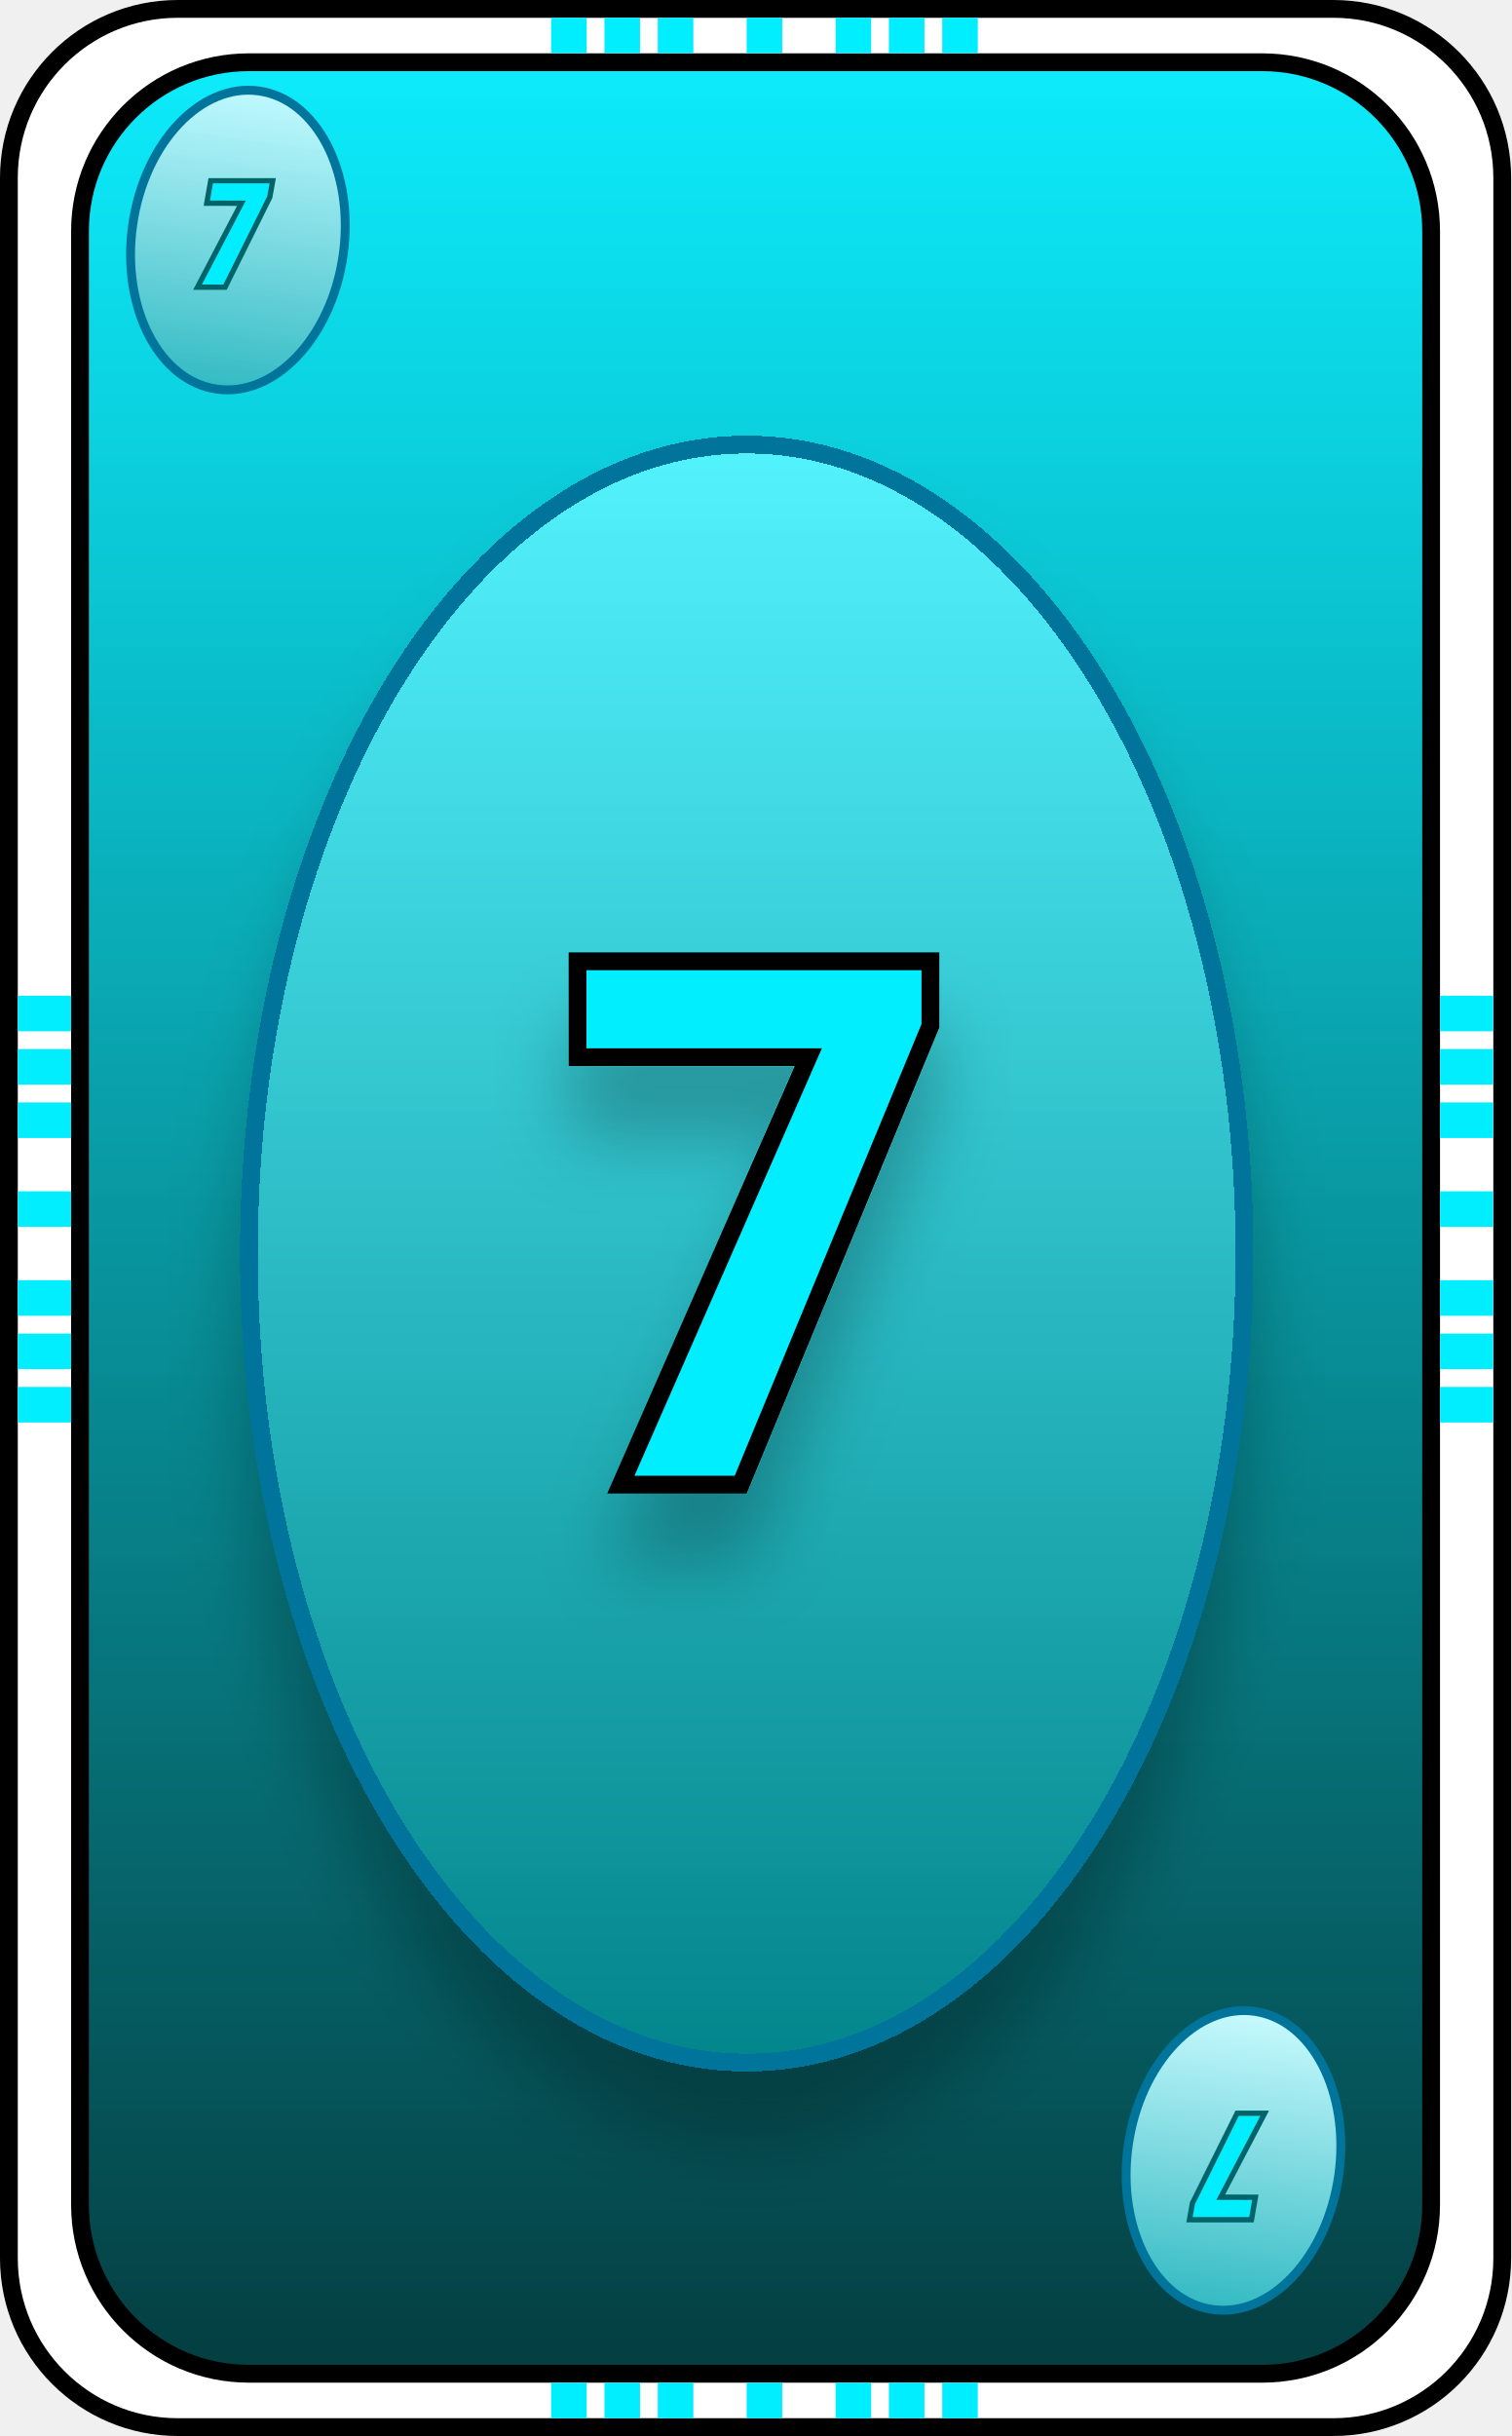
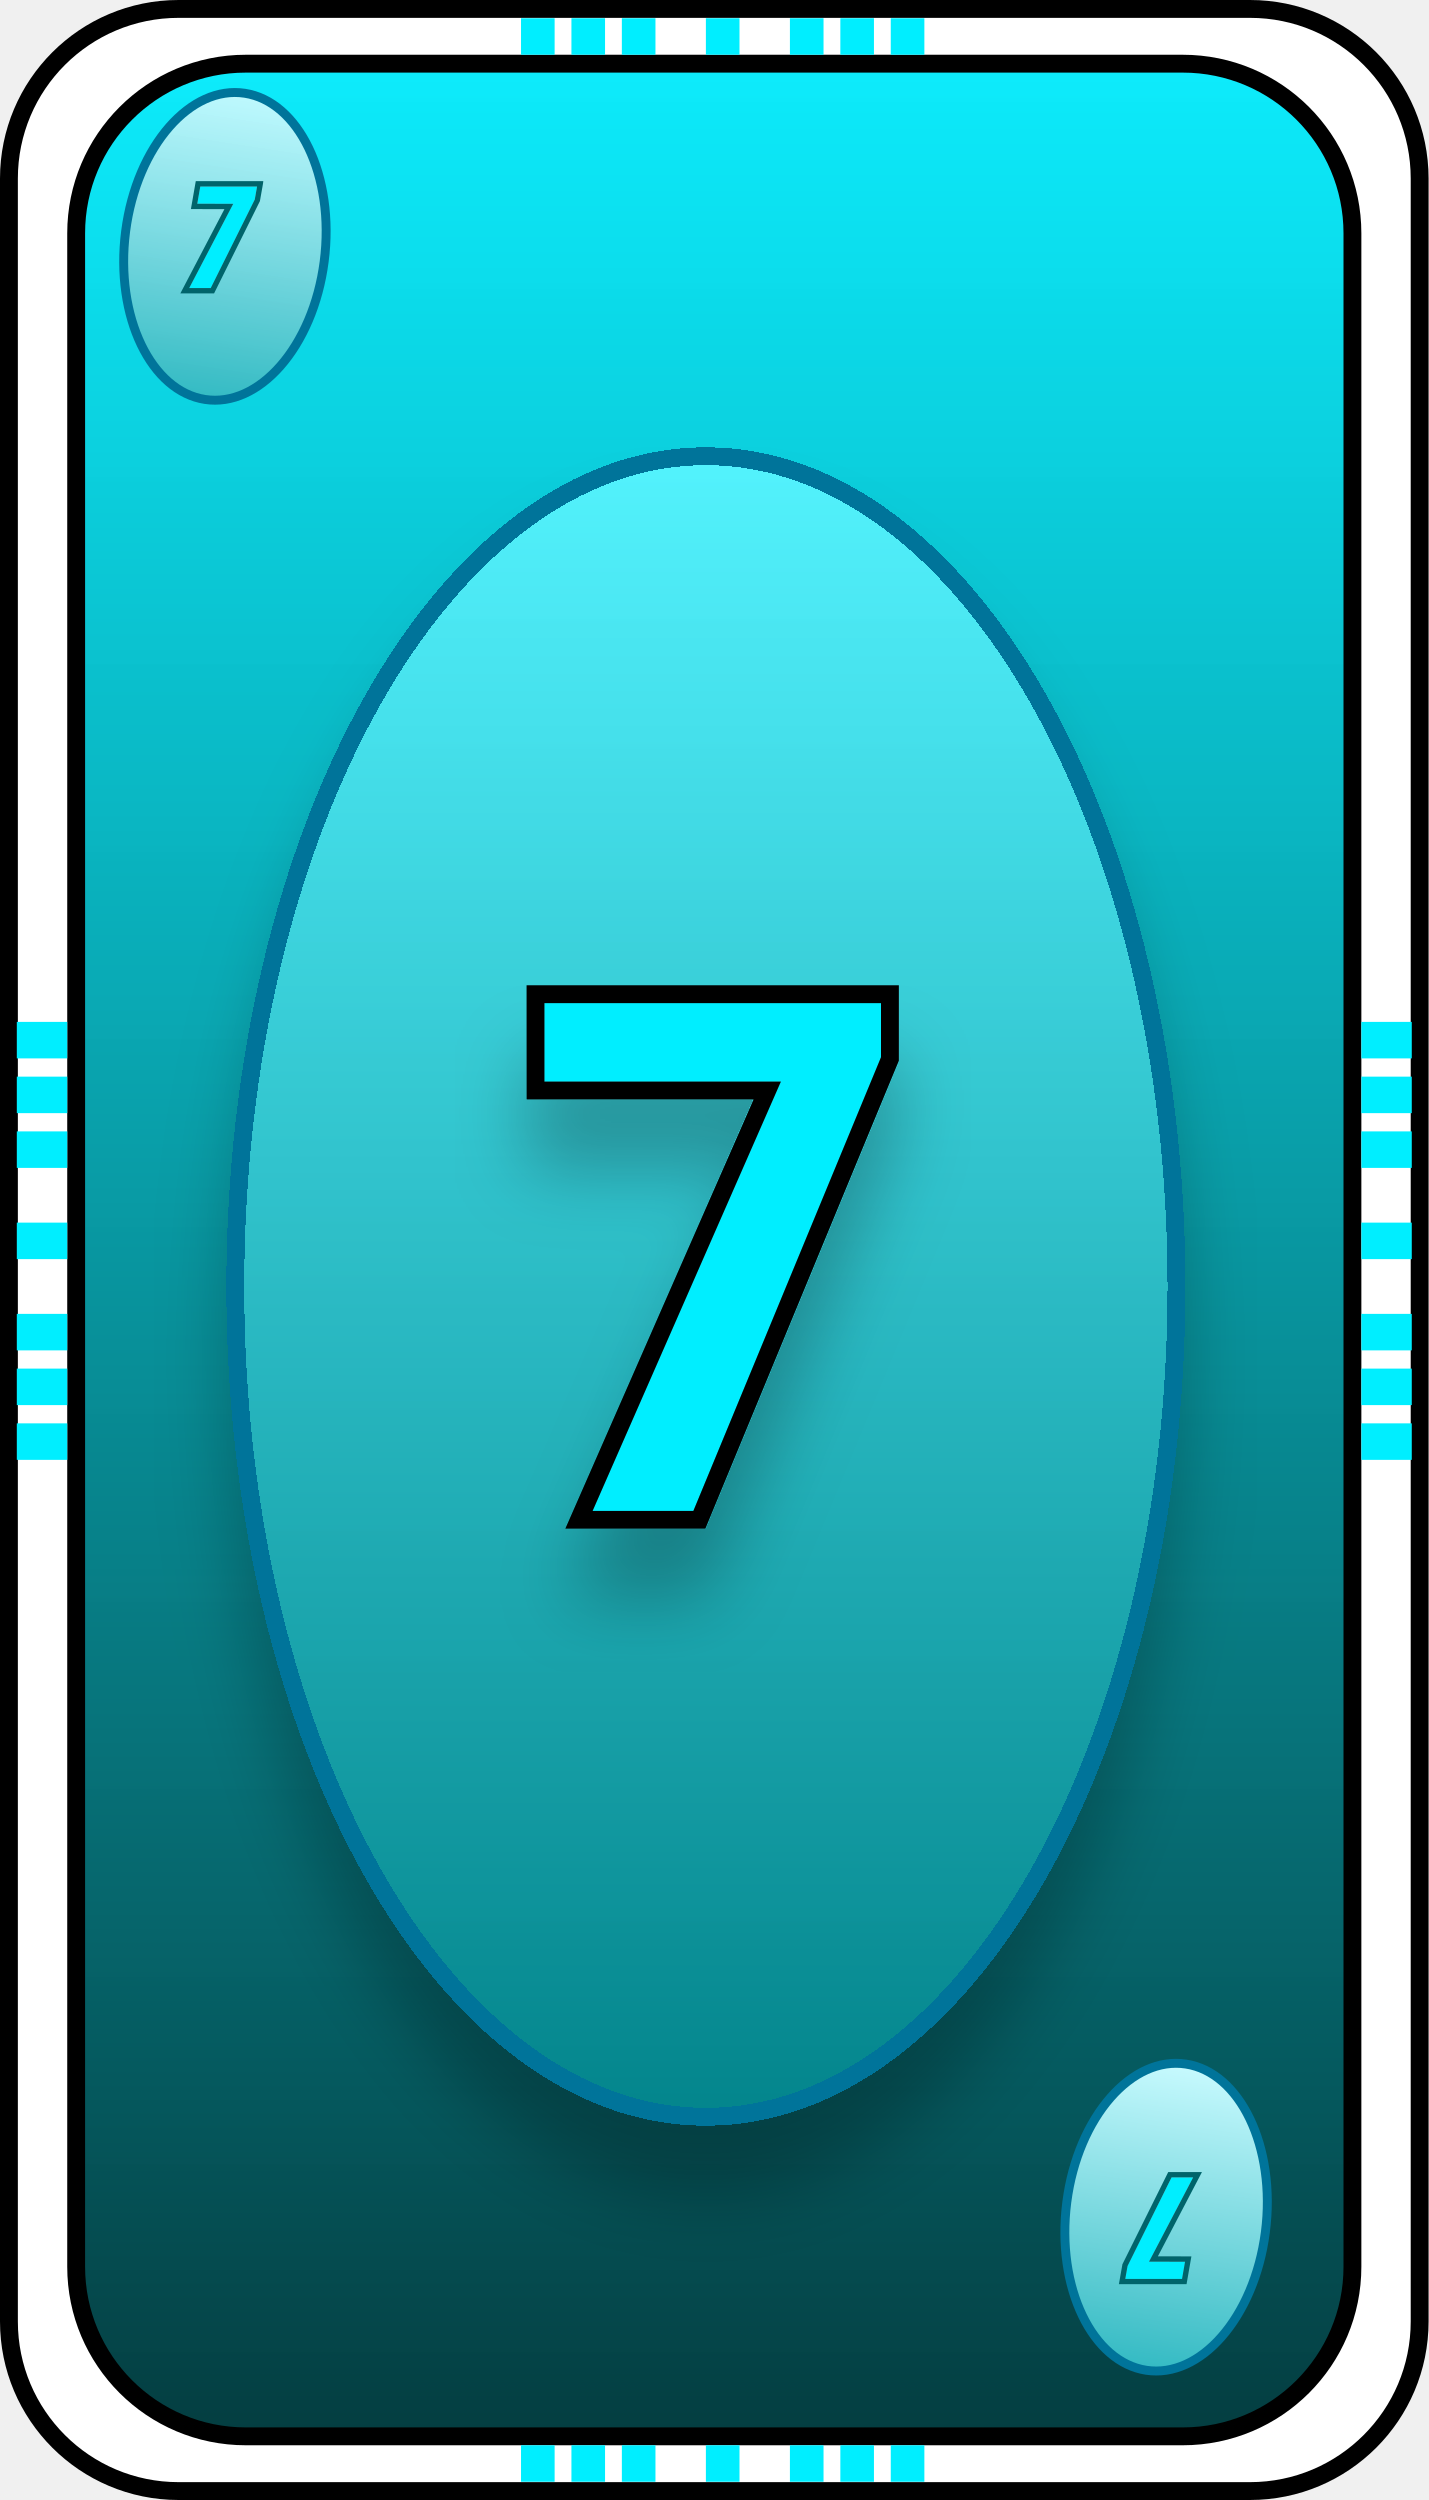
- <svg xmlns="http://www.w3.org/2000/svg" width="85" height="137" viewBox="0 0 85 137" fill="none">
-   <rect x="0.5" y="0.5" width="84" height="136" rx="9.5" fill="white" stroke="black" />
-   <rect x="4.5" y="3.5" width="76" height="130" rx="9.5" fill="url(#paint0_linear_275_615)" stroke="black" />
-   <path d="M70.562 113.115C72.164 113.34 73.511 114.456 74.381 116.125C75.251 117.793 75.633 119.994 75.304 122.332C74.976 124.67 74.002 126.682 72.706 128.046C71.409 129.409 69.807 130.111 68.205 129.885C66.602 129.66 65.254 128.544 64.384 126.876C63.514 125.208 63.132 123.006 63.461 120.668C63.789 118.33 64.763 116.319 66.059 114.955C67.356 113.591 68.959 112.889 70.562 113.115Z" fill="url(#paint1_linear_275_615)" stroke="#00749A" stroke-width="0.5" />
-   <mask id="path-4-outside-1_275_615" maskUnits="userSpaceOnUse" x="66.462" y="118" width="5" height="7" fill="black">
-     <rect fill="white" x="66.462" y="118" width="5" height="7" />
-     <path d="M67.088 124.688L67.216 123.961L69.681 119H70.888L68.419 123.719L70.435 123.723L70.267 124.688H67.088Z" />
+ <svg xmlns="http://www.w3.org/2000/svg" width="80" height="140" viewBox="0 0 80 140" fill="none">
+   <rect x="0.5" y="0.5" width="79" height="139" rx="9.5" fill="white" stroke="black" />
+   <rect x="4.265" y="3.566" width="71.471" height="132.869" rx="9.5" fill="url(#paint0_linear_275_615)" stroke="black" />
+   <path d="M66.411 115.587C67.905 115.815 69.17 116.946 69.991 118.654C70.81 120.36 71.17 122.614 70.86 125.009C70.55 127.403 69.632 129.462 68.411 130.857C67.188 132.254 65.686 132.962 64.192 132.735C62.698 132.507 61.433 131.375 60.612 129.667C59.792 127.961 59.432 125.707 59.742 123.312C60.052 120.918 60.97 118.859 62.191 117.464C63.414 116.068 64.918 115.359 66.411 115.587Z" fill="url(#paint1_linear_275_615)" stroke="#00749A" stroke-width="0.5" />
+   <mask id="path-4-outside-1_275_615" maskUnits="userSpaceOnUse" x="61.729" y="120.934" width="6" height="7" fill="black">
+     <rect fill="white" x="61.729" y="120.934" width="6" height="7" />
+     <path d="M63.014 127.622L63.143 126.895L65.608 121.934H66.815L64.346 126.653L66.362 126.657L66.194 127.622H63.014Z" />
  </mask>
-   <path d="M67.088 124.688L67.216 123.961L69.681 119H70.888L68.419 123.719L70.435 123.723L70.267 124.688H67.088Z" fill="#00EEFF" />
-   <path d="M67.088 124.688L66.792 124.635L66.73 124.988H67.088V124.688ZM67.216 123.961L66.948 123.827L66.929 123.866L66.921 123.909L67.216 123.961ZM69.681 119V118.7H69.495L69.413 118.867L69.681 119ZM70.888 119L71.154 119.139L71.384 118.7H70.888V119ZM68.419 123.719L68.154 123.58L67.924 124.018L68.419 124.019L68.419 123.719ZM70.435 123.723L70.731 123.774L70.792 123.423L70.436 123.423L70.435 123.723ZM70.267 124.688V124.988H70.519L70.563 124.739L70.267 124.688ZM67.088 124.688L67.383 124.74L67.512 124.013L67.216 123.961L66.921 123.909L66.792 124.635L67.088 124.688ZM67.216 123.961L67.485 124.094L69.95 119.133L69.681 119L69.413 118.867L66.948 123.827L67.216 123.961ZM69.681 119V119.3H70.888V119V118.7H69.681V119ZM70.888 119L70.623 118.861L68.154 123.58L68.419 123.719L68.685 123.858L71.154 119.139L70.888 119ZM68.419 123.719L68.419 124.019L70.435 124.023L70.435 123.723L70.436 123.423L68.42 123.419L68.419 123.719ZM70.435 123.723L70.14 123.671L69.972 124.636L70.267 124.688L70.563 124.739L70.731 123.774L70.435 123.723ZM70.267 124.688V124.387H67.088V124.688V124.988H70.267V124.688Z" fill="#00646B" mask="url(#path-4-outside-1_275_615)" />
+   <path d="M63.014 127.622L63.143 126.895L65.608 121.934H66.815L64.346 126.653L66.362 126.657L66.194 127.622H63.014Z" fill="#00EEFF" />
+   <path d="M63.014 127.622L62.719 127.569L62.656 127.922H63.014V127.622ZM63.143 126.895L62.874 126.762L62.855 126.8L62.848 126.843L63.143 126.895ZM65.608 121.934V121.634H65.422L65.339 121.801L65.608 121.934ZM66.815 121.934L67.081 122.073L67.31 121.634H66.815V121.934ZM64.346 126.653L64.08 126.514L63.851 126.952L64.346 126.953L64.346 126.653ZM66.362 126.657L66.657 126.708L66.718 126.358L66.362 126.357L66.362 126.657ZM66.194 127.622V127.922H66.446L66.489 127.673L66.194 127.622ZM63.014 127.622L63.309 127.674L63.438 126.948L63.143 126.895L62.848 126.843L62.719 127.569L63.014 127.622ZM63.143 126.895L63.412 127.029L65.876 122.068L65.608 121.934L65.339 121.801L62.874 126.762L63.143 126.895ZM65.608 121.934V122.234H66.815V121.934V121.634H65.608V121.934ZM66.815 121.934L66.549 121.795L64.08 126.514L64.346 126.653L64.612 126.792L67.081 122.073L66.815 121.934ZM64.346 126.653L64.346 126.953L66.361 126.957L66.362 126.657L66.362 126.357L64.347 126.353L64.346 126.653ZM66.362 126.657L66.066 126.606L65.898 127.57L66.194 127.622L66.489 127.673L66.657 126.708L66.362 126.657ZM66.194 127.622V127.322H63.014V127.622V127.922H66.194V127.622Z" fill="#00646B" mask="url(#path-4-outside-1_275_615)" />
  <g filter="url(#filter0_d_275_615)">
-     <ellipse cx="42" cy="70.5" rx="28" ry="45.5" fill="url(#paint2_linear_275_615)" shape-rendering="crispEdges" />
-     <ellipse cx="42" cy="70.5" rx="28" ry="45.5" stroke="#00749A" shape-rendering="crispEdges" />
+     <ellipse cx="39.529" cy="72.044" rx="26.353" ry="46.496" fill="url(#paint2_linear_275_615)" shape-rendering="crispEdges" />
+     <ellipse cx="39.529" cy="72.044" rx="26.353" ry="46.496" stroke="#00749A" shape-rendering="crispEdges" />
  </g>
  <g filter="url(#filter1_d_275_615)">
-     <mask id="path-7-outside-2_275_615" maskUnits="userSpaceOnUse" x="31" y="53" width="22" height="31" fill="black">
-       <rect fill="white" x="31" y="53" width="22" height="31" />
-       <path d="M51.836 54.562V57.59L41.328 83H35.684L46.23 58.957H32.988V54.562H51.836Z" />
+     <mask id="path-7-outside-2_275_615" maskUnits="userSpaceOnUse" x="29" y="54.613" width="22" height="31" fill="black">
+       <rect fill="white" x="29" y="54.613" width="22" height="31" />
+       <path d="M49.336 56.175V59.203L38.828 84.613H33.184L43.73 60.57H30.488V56.175H49.336Z" />
    </mask>
-     <path d="M51.836 54.562V57.59L41.328 83H35.684L46.23 58.957H32.988V54.562H51.836Z" fill="#00EEFF" />
-     <path d="M51.836 54.562H52.836V53.562H51.836V54.562ZM51.836 57.59L52.76 57.972L52.836 57.788V57.59H51.836ZM41.328 83V84H41.997L42.252 83.382L41.328 83ZM35.684 83L34.768 82.598L34.153 84H35.684V83ZM46.23 58.957L47.146 59.359L47.761 57.957H46.23V58.957ZM32.988 58.957H31.988V59.957H32.988V58.957ZM32.988 54.562V53.562H31.988V54.562H32.988ZM51.836 54.562H50.836V57.59H51.836H52.836V54.562H51.836ZM51.836 57.59L50.912 57.208L40.404 82.618L41.328 83L42.252 83.382L52.76 57.972L51.836 57.59ZM41.328 83V82H35.684V83V84H41.328V83ZM35.684 83L36.599 83.402L47.146 59.359L46.23 58.957L45.315 58.555L34.768 82.598L35.684 83ZM46.23 58.957V57.957H32.988V58.957V59.957H46.23V58.957ZM32.988 58.957H33.988V54.562H32.988H31.988V58.957H32.988ZM32.988 54.562V55.562H51.836V54.562V53.562H32.988V54.562Z" fill="black" mask="url(#path-7-outside-2_275_615)" />
+     <path d="M49.336 56.175V59.203L38.828 84.613H33.184L43.73 60.57H30.488V56.175H49.336Z" fill="#00EEFF" />
+     <path d="M49.336 56.175H50.336V55.175H49.336V56.175ZM49.336 59.203L50.26 59.585L50.336 59.401V59.203H49.336ZM38.828 84.613V85.613H39.497L39.752 84.995L38.828 84.613ZM33.184 84.613L32.268 84.211L31.653 85.613H33.184V84.613ZM43.73 60.57L44.646 60.972L45.261 59.57H43.73V60.57ZM30.488 60.57H29.488V61.57H30.488V60.57ZM30.488 56.175V55.175H29.488V56.175H30.488ZM49.336 56.175H48.336V59.203H49.336H50.336V56.175H49.336ZM49.336 59.203L48.412 58.821L37.904 84.231L38.828 84.613L39.752 84.995L50.26 59.585L49.336 59.203ZM38.828 84.613V83.613H33.184V84.613V85.613H38.828V84.613ZM33.184 84.613L34.099 85.015L44.646 60.972L43.73 60.57L42.815 60.168L32.268 84.211L33.184 84.613ZM43.73 60.57V59.57H30.488V60.57V61.57H43.73V60.57ZM30.488 60.57H31.488V56.175H30.488H29.488V60.57H30.488ZM30.488 56.175V57.175H49.336V56.175V55.175H30.488V56.175Z" fill="black" mask="url(#path-7-outside-2_275_615)" />
  </g>
-   <path d="M14.562 5.115C16.164 5.34 17.511 6.456 18.381 8.125C19.251 9.793 19.633 11.994 19.304 14.332C18.976 16.671 18.002 18.682 16.706 20.046C15.409 21.409 13.807 22.11 12.205 21.885C10.602 21.66 9.254 20.544 8.384 18.876C7.514 17.208 7.132 15.006 7.461 12.668C7.789 10.33 8.763 8.319 10.059 6.955C11.356 5.591 12.959 4.889 14.562 5.115Z" fill="url(#paint3_linear_275_615)" stroke="#00749A" stroke-width="0.5" />
-   <mask id="path-10-outside-3_275_615" maskUnits="userSpaceOnUse" x="10" y="10" width="6" height="7" fill="black">
-     <rect fill="white" x="10" y="10" width="6" height="7" />
-     <path d="M15.16 10.312L15.031 11.039L12.566 16H11.359L13.828 11.281L11.812 11.277L11.98 10.312H15.16Z" />
+   <path d="M13.706 5.222C15.2 5.45 16.464 6.581 17.285 8.289C18.105 9.995 18.464 12.249 18.154 14.644C17.845 17.038 16.927 19.097 15.705 20.492C14.482 21.889 12.98 22.598 11.486 22.37C9.992 22.142 8.727 21.01 7.906 19.302C7.086 17.596 6.726 15.342 7.036 12.947C7.346 10.553 8.264 8.494 9.485 7.099C10.708 5.703 12.212 4.994 13.706 5.222Z" fill="url(#paint3_linear_275_615)" stroke="#00749A" stroke-width="0.5" />
+   <mask id="path-10-outside-3_275_615" maskUnits="userSpaceOnUse" x="9.765" y="10.131" width="5" height="7" fill="black">
+     <rect fill="white" x="9.765" y="10.131" width="5" height="7" />
+     <path d="M14.395 10.444L14.267 11.17L11.802 16.131H10.595L13.063 11.413L11.048 11.409L11.216 10.444H14.395Z" />
  </mask>
-   <path d="M15.16 10.312L15.031 11.039L12.566 16H11.359L13.828 11.281L11.812 11.277L11.98 10.312H15.16Z" fill="#00EEFF" />
-   <path d="M15.16 10.312L15.456 10.365L15.518 10.012H15.16V10.312ZM15.031 11.039L15.3 11.172L15.319 11.134L15.327 11.091L15.031 11.039ZM12.566 16V16.3H12.752L12.835 16.134L12.566 16ZM11.359 16L11.094 15.861L10.864 16.3H11.359V16ZM13.828 11.281L14.094 11.42L14.323 10.982L13.829 10.981L13.828 11.281ZM11.812 11.277L11.517 11.226L11.456 11.577L11.812 11.577L11.812 11.277ZM11.98 10.312V10.012H11.728L11.685 10.261L11.98 10.312ZM15.16 10.312L14.865 10.26L14.736 10.987L15.031 11.039L15.327 11.091L15.456 10.365L15.16 10.312ZM15.031 11.039L14.763 10.906L12.298 15.867L12.566 16L12.835 16.134L15.3 11.172L15.031 11.039ZM12.566 16V15.7H11.359V16V16.3H12.566V16ZM11.359 16L11.625 16.139L14.094 11.42L13.828 11.281L13.562 11.142L11.094 15.861L11.359 16ZM13.828 11.281L13.829 10.981L11.813 10.977L11.812 11.277L11.812 11.577L13.828 11.581L13.828 11.281ZM11.812 11.277L12.108 11.329L12.276 10.364L11.98 10.312L11.685 10.261L11.517 11.226L11.812 11.277ZM11.98 10.312V10.613H15.16V10.312V10.012H11.98V10.312Z" fill="#00646B" mask="url(#path-10-outside-3_275_615)" />
-   <rect x="1" y="62" width="3" height="2" fill="#00EEFF" />
-   <rect x="1" y="67" width="3" height="2" fill="#00EEFF" />
-   <rect x="1" y="72" width="3" height="2" fill="#00EEFF" />
-   <rect x="1" y="75" width="3" height="2" fill="#00EEFF" />
-   <rect x="1" y="78" width="3" height="2" fill="#00EEFF" />
-   <rect x="1" y="59" width="3" height="2" fill="#00EEFF" />
-   <rect x="1" y="56" width="3" height="2" fill="#00EEFF" />
-   <rect x="49" y="134" width="2" height="2" transform="rotate(90 49 134)" fill="#00EEFF" />
-   <rect x="44" y="134" width="2" height="2" transform="rotate(90 44 134)" fill="#00EEFF" />
-   <rect x="39" y="134" width="2" height="2" transform="rotate(90 39 134)" fill="#00EEFF" />
-   <rect x="36" y="134" width="2" height="2" transform="rotate(90 36 134)" fill="#00EEFF" />
-   <rect x="33" y="134" width="2" height="2" transform="rotate(90 33 134)" fill="#00EEFF" />
-   <rect x="52" y="134" width="2" height="2" transform="rotate(90 52 134)" fill="#00EEFF" />
-   <rect x="55" y="134" width="2" height="2" transform="rotate(90 55 134)" fill="#00EEFF" />
-   <rect x="49" y="1" width="2" height="2" transform="rotate(90 49 1)" fill="#00EEFF" />
-   <rect x="44" y="1" width="2" height="2" transform="rotate(90 44 1)" fill="#00EEFF" />
-   <rect x="39" y="1" width="2" height="2" transform="rotate(90 39 1)" fill="#00EEFF" />
-   <rect x="36" y="1" width="2" height="2" transform="rotate(90 36 1)" fill="#00EEFF" />
-   <rect x="33" y="1" width="2" height="2" transform="rotate(90 33 1)" fill="#00EEFF" />
-   <rect x="52" y="1" width="2" height="2" transform="rotate(90 52 1)" fill="#00EEFF" />
-   <rect x="55" y="1" width="2" height="2" transform="rotate(90 55 1)" fill="#00EEFF" />
-   <rect x="81" y="62" width="3" height="2" fill="#00EEFF" />
-   <rect x="81" y="67" width="3" height="2" fill="#00EEFF" />
-   <rect x="81" y="72" width="3" height="2" fill="#00EEFF" />
-   <rect x="81" y="75" width="3" height="2" fill="#00EEFF" />
-   <rect x="81" y="78" width="3" height="2" fill="#00EEFF" />
-   <rect x="81" y="59" width="3" height="2" fill="#00EEFF" />
-   <rect x="81" y="56" width="3" height="2" fill="#00EEFF" />
+   <path d="M14.395 10.444L14.267 11.17L11.802 16.131H10.595L13.063 11.413L11.048 11.409L11.216 10.444H14.395Z" fill="#00EEFF" />
+   <path d="M14.395 10.444L14.691 10.496L14.753 10.144H14.395V10.444ZM14.267 11.17L14.535 11.304L14.554 11.265L14.562 11.223L14.267 11.17ZM11.802 16.131V16.431H11.988L12.07 16.265L11.802 16.131ZM10.595 16.131L10.329 15.992L10.099 16.431H10.595V16.131ZM13.063 11.413L13.329 11.552L13.558 11.114L13.064 11.113L13.063 11.413ZM11.048 11.409L10.752 11.357L10.691 11.708L11.047 11.709L11.048 11.409ZM11.216 10.444V10.144H10.963L10.92 10.392L11.216 10.444ZM14.395 10.444L14.1 10.391L13.971 11.118L14.267 11.17L14.562 11.223L14.691 10.496L14.395 10.444ZM14.267 11.17L13.998 11.037L11.533 15.998L11.802 16.131L12.07 16.265L14.535 11.304L14.267 11.17ZM11.802 16.131V15.831H10.595V16.131V16.431H11.802V16.131ZM10.595 16.131L10.86 16.27L13.329 11.552L13.063 11.413L12.797 11.274L10.329 15.992L10.595 16.131ZM13.063 11.413L13.064 11.113L11.048 11.109L11.048 11.409L11.047 11.709L13.063 11.713L13.063 11.413ZM11.048 11.409L11.343 11.46L11.511 10.495L11.216 10.444L10.92 10.392L10.752 11.357L11.048 11.409ZM11.216 10.444V10.744H14.395V10.444V10.144H11.216V10.444Z" fill="#00646B" mask="url(#path-10-outside-3_275_615)" />
+   <rect x="0.941" y="63.358" width="2.824" height="2.044" fill="#00EEFF" />
+   <rect x="0.941" y="68.467" width="2.824" height="2.044" fill="#00EEFF" />
+   <rect x="0.941" y="73.577" width="2.824" height="2.044" fill="#00EEFF" />
+   <rect x="0.941" y="76.642" width="2.824" height="2.044" fill="#00EEFF" />
+   <rect x="0.941" y="79.708" width="2.824" height="2.044" fill="#00EEFF" />
+   <rect x="0.941" y="60.292" width="2.824" height="2.044" fill="#00EEFF" />
+   <rect x="0.941" y="57.226" width="2.824" height="2.044" fill="#00EEFF" />
+   <rect x="46.118" y="136.934" width="2.044" height="1.882" transform="rotate(90 46.1177 136.934)" fill="#00EEFF" />
+   <rect x="41.412" y="136.934" width="2.044" height="1.882" transform="rotate(90 41.4119 136.934)" fill="#00EEFF" />
+   <rect x="36.706" y="136.934" width="2.044" height="1.882" transform="rotate(90 36.7058 136.934)" fill="#00EEFF" />
+   <rect x="33.882" y="136.934" width="2.044" height="1.882" transform="rotate(90 33.8823 136.934)" fill="#00EEFF" />
+   <rect x="31.059" y="136.934" width="2.044" height="1.882" transform="rotate(90 31.0588 136.934)" fill="#00EEFF" />
+   <rect x="48.941" y="136.934" width="2.044" height="1.882" transform="rotate(90 48.9412 136.934)" fill="#00EEFF" />
+   <rect x="51.765" y="136.934" width="2.044" height="1.882" transform="rotate(90 51.7646 136.934)" fill="#00EEFF" />
+   <rect x="46.118" y="1.022" width="2.044" height="1.882" transform="rotate(90 46.1177 1.02197)" fill="#00EEFF" />
+   <rect x="41.412" y="1.022" width="2.044" height="1.882" transform="rotate(90 41.4119 1.02197)" fill="#00EEFF" />
+   <rect x="36.706" y="1.022" width="2.044" height="1.882" transform="rotate(90 36.7058 1.02197)" fill="#00EEFF" />
+   <rect x="33.882" y="1.022" width="2.044" height="1.882" transform="rotate(90 33.8823 1.02197)" fill="#00EEFF" />
+   <rect x="31.059" y="1.022" width="2.044" height="1.882" transform="rotate(90 31.0588 1.02197)" fill="#00EEFF" />
+   <rect x="48.941" y="1.022" width="2.044" height="1.882" transform="rotate(90 48.9412 1.02197)" fill="#00EEFF" />
+   <rect x="51.765" y="1.022" width="2.044" height="1.882" transform="rotate(90 51.7646 1.02197)" fill="#00EEFF" />
+   <rect x="76.235" y="63.358" width="2.824" height="2.044" fill="#00EEFF" />
+   <rect x="76.235" y="68.467" width="2.824" height="2.044" fill="#00EEFF" />
+   <rect x="76.235" y="73.577" width="2.824" height="2.044" fill="#00EEFF" />
+   <rect x="76.235" y="76.642" width="2.824" height="2.044" fill="#00EEFF" />
+   <rect x="76.235" y="79.708" width="2.824" height="2.044" fill="#00EEFF" />
+   <rect x="76.235" y="60.292" width="2.824" height="2.044" fill="#00EEFF" />
+   <rect x="76.235" y="57.226" width="2.824" height="2.044" fill="#00EEFF" />
  <defs>
-     <filter id="filter0_d_275_615" x="9.5" y="24.5" width="65" height="100" filterUnits="userSpaceOnUse" color-interpolation-filters="sRGB">
+     <filter id="filter0_d_275_615" x="8.677" y="25.047" width="61.706" height="101.993" filterUnits="userSpaceOnUse" color-interpolation-filters="sRGB">
      <feFlood flood-opacity="0" result="BackgroundImageFix" />
      <feColorMatrix in="SourceAlpha" type="matrix" values="0 0 0 0 0 0 0 0 0 0 0 0 0 0 0 0 0 0 127 0" result="hardAlpha" />
      <feOffset dy="4" />
      <feGaussianBlur stdDeviation="2" />
      <feComposite in2="hardAlpha" operator="out" />
      <feColorMatrix type="matrix" values="0 0 0 0 0 0 0 0 0 0 0 0 0 0 0 0 0 0 0.25 0" />
      <feBlend mode="normal" in2="BackgroundImageFix" result="effect1_dropShadow_275_615" />
      <feBlend mode="normal" in="SourceGraphic" in2="effect1_dropShadow_275_615" result="shape" />
    </filter>
-     <filter id="filter1_d_275_615" x="27.988" y="53.562" width="28.848" height="38.438" filterUnits="userSpaceOnUse" color-interpolation-filters="sRGB">
+     <filter id="filter1_d_275_615" x="25.488" y="55.175" width="28.848" height="38.438" filterUnits="userSpaceOnUse" color-interpolation-filters="sRGB">
      <feFlood flood-opacity="0" result="BackgroundImageFix" />
      <feColorMatrix in="SourceAlpha" type="matrix" values="0 0 0 0 0 0 0 0 0 0 0 0 0 0 0 0 0 0 127 0" result="hardAlpha" />
      <feOffset dy="4" />
      <feGaussianBlur stdDeviation="2" />
      <feComposite in2="hardAlpha" operator="out" />
      <feColorMatrix type="matrix" values="0 0 0 0 0 0 0 0 0 0 0 0 0 0 0 0 0 0 0.25 0" />
      <feBlend mode="normal" in2="BackgroundImageFix" result="effect1_dropShadow_275_615" />
      <feBlend mode="normal" in="SourceGraphic" in2="effect1_dropShadow_275_615" result="shape" />
    </filter>
-     <linearGradient id="paint0_linear_275_615" x1="42.5" y1="3" x2="42.5" y2="134" gradientUnits="userSpaceOnUse">
+     <linearGradient id="paint0_linear_275_615" x1="40" y1="3.066" x2="40" y2="136.934" gradientUnits="userSpaceOnUse">
      <stop stop-color="#00EBFC" stop-opacity="0.95" />
      <stop offset="1" stop-color="#043D40" />
    </linearGradient>
-     <linearGradient id="paint1_linear_275_615" x1="70.596" y1="112.867" x2="68.169" y2="130.133" gradientUnits="userSpaceOnUse">
+     <linearGradient id="paint1_linear_275_615" x1="66.443" y1="115.339" x2="63.76" y2="132.922" gradientUnits="userSpaceOnUse">
      <stop stop-color="#CAFBFF" />
      <stop offset="1" stop-color="#31B9C2" />
    </linearGradient>
-     <linearGradient id="paint2_linear_275_615" x1="42" y1="25" x2="42" y2="116" gradientUnits="userSpaceOnUse">
+     <linearGradient id="paint2_linear_275_615" x1="39.529" y1="25.547" x2="39.529" y2="118.54" gradientUnits="userSpaceOnUse">
      <stop stop-color="#56F4FF" stop-opacity="0.95" />
      <stop offset="1" stop-color="#03858C" />
    </linearGradient>
-     <linearGradient id="paint3_linear_275_615" x1="14.596" y1="4.867" x2="12.169" y2="22.133" gradientUnits="userSpaceOnUse">
+     <linearGradient id="paint3_linear_275_615" x1="13.738" y1="4.974" x2="11.054" y2="22.557" gradientUnits="userSpaceOnUse">
      <stop stop-color="#CAFBFF" stop-opacity="0.95" />
      <stop offset="1" stop-color="#31B9C2" />
    </linearGradient>
  </defs>
</svg>
